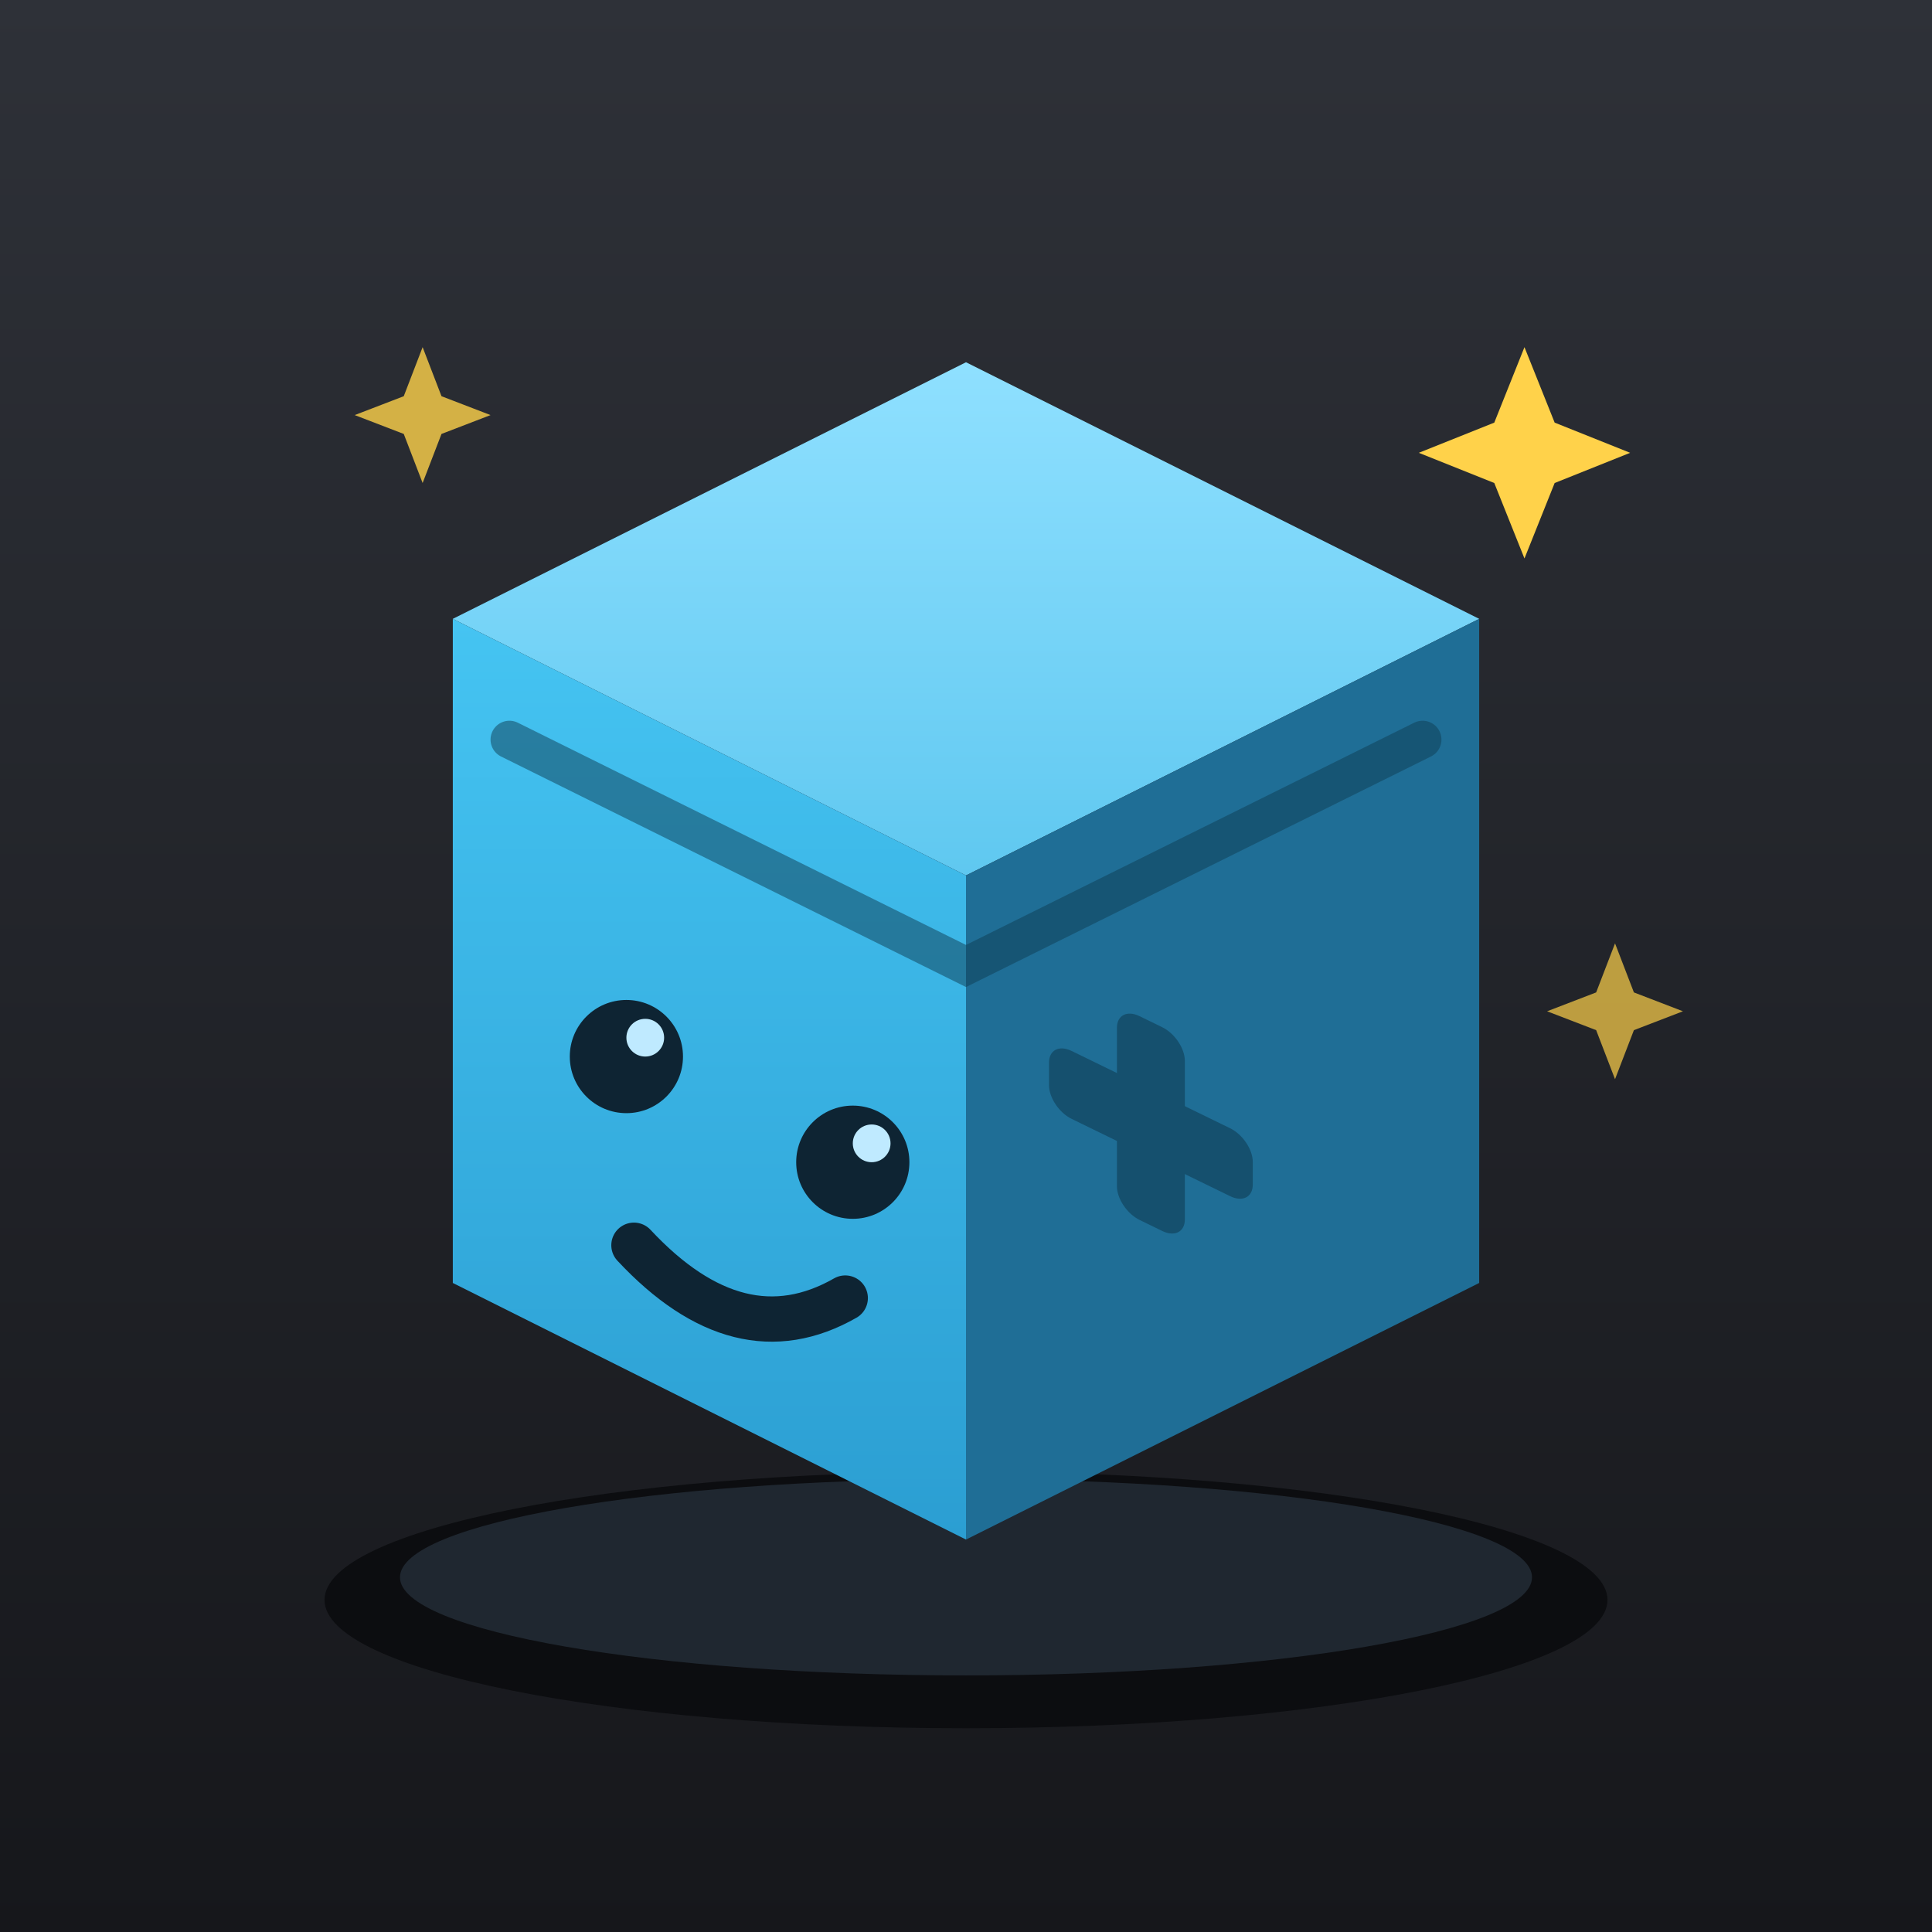
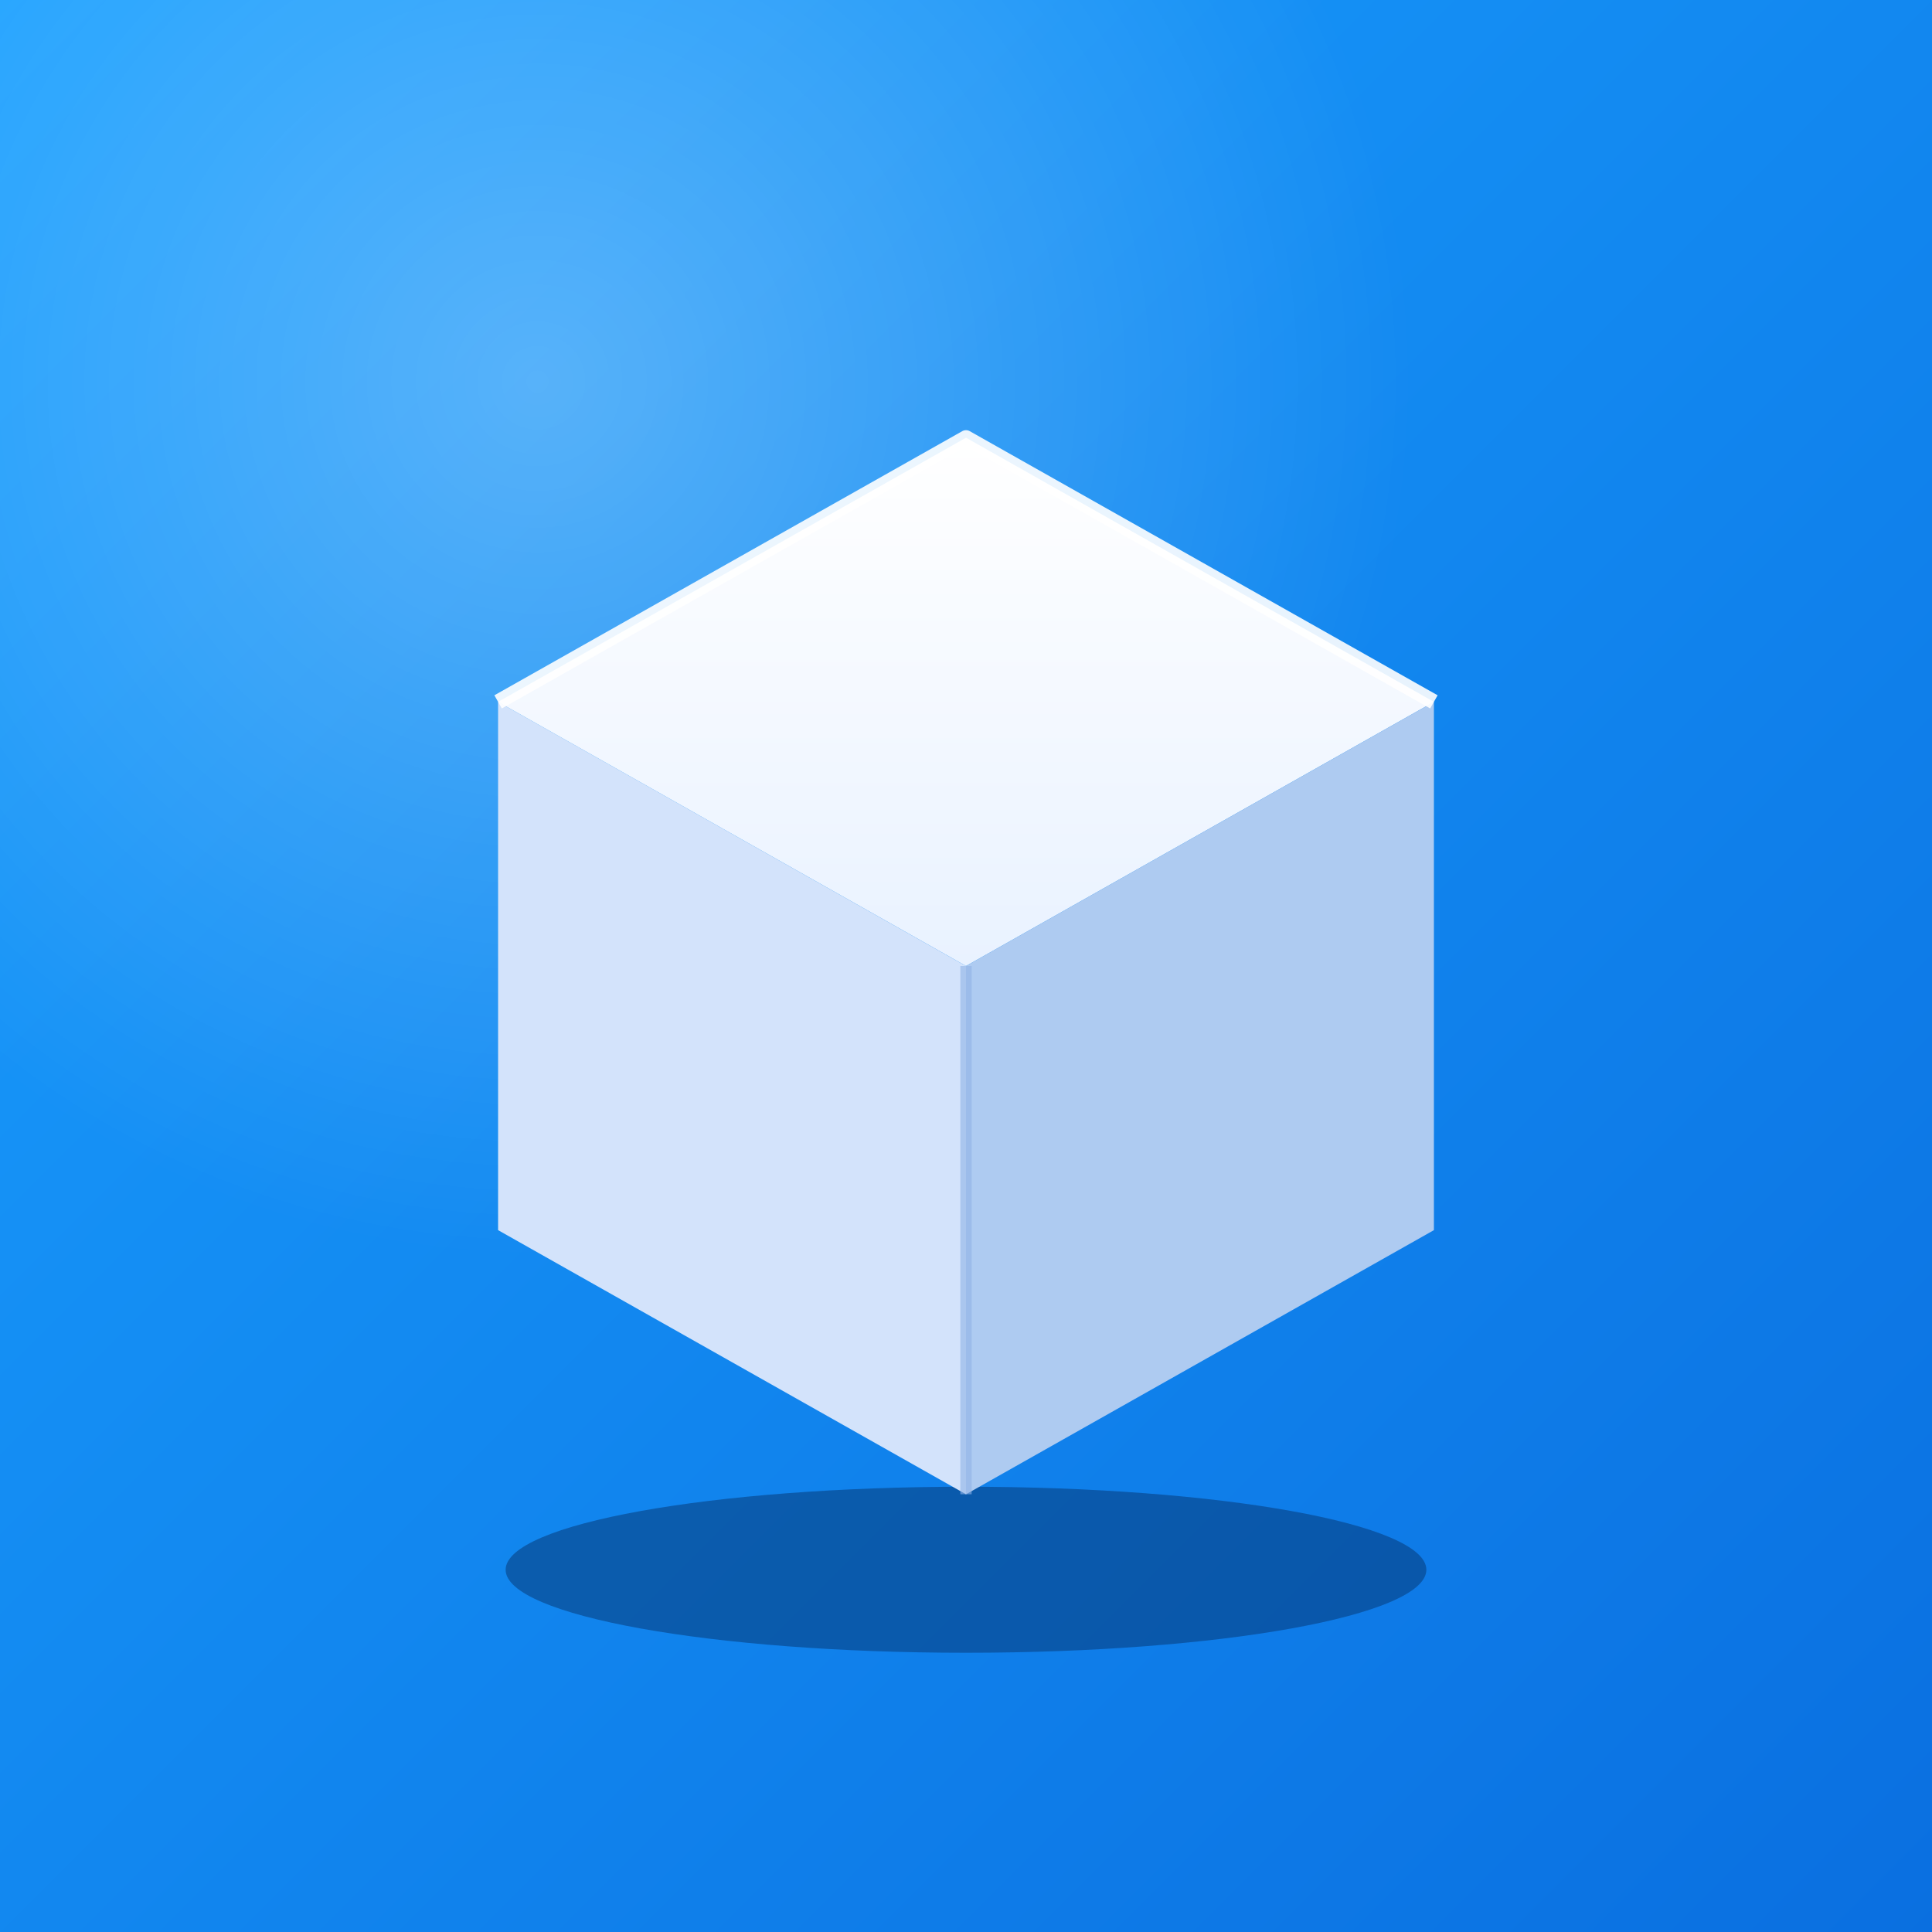
<svg xmlns="http://www.w3.org/2000/svg" viewBox="0 0 512 512">
  <defs>
-     <linearGradient id="bg" x1="0" y1="0" x2="0" y2="1">
-       <stop offset="0" stop-color="#2e3138" />
-       <stop offset="1" stop-color="#16171b" />
+     <linearGradient id="cbBg" x1="0" y1="0" x2="1" y2="1">
+       <stop offset="0" stop-color="#1aa0ff" />
+       <stop offset="1" stop-color="#0a6fe0" />
    </linearGradient>
-     <linearGradient id="front" x1="0" y1="0" x2="0" y2="1">
-       <stop offset="0" stop-color="#45c4f2" />
-       <stop offset="1" stop-color="#2b9ed2" />
+     <linearGradient id="cbTop" x1="0" y1="0" x2="0" y2="1">
+       <stop offset="0" stop-color="#ffffff" />
+       <stop offset="1" stop-color="#e9f2ff" />
    </linearGradient>
-     <linearGradient id="top" x1="0" y1="0" x2="0" y2="1">
-       <stop offset="0" stop-color="#8fe0ff" />
-       <stop offset="1" stop-color="#5fc8f0" />
-     </linearGradient>
+     <radialGradient id="cbGloss" cx="0.28" cy="0.2" r="0.9">
+       <stop offset="0" stop-color="#ffffff" stop-opacity="0.28" />
+       <stop offset="0.5" stop-color="#ffffff" stop-opacity="0" />
+     </radialGradient>
  </defs>
-   <rect width="512" height="512" fill="url(#bg)" />
-   <ellipse cx="256" cy="424" rx="170" ry="34" fill="#0c0d10" />
-   <ellipse cx="256" cy="418" rx="150" ry="26" fill="#1f2730" />
-   <polygon points="256,96 392,164 256,232 120,164" fill="url(#top)" />
-   <polygon points="120,164 256,232 256,408 120,340" fill="url(#front)" />
-   <polygon points="392,164 256,232 256,408 392,340" fill="#1f6e96" />
-   <polyline points="135,196 256,256 377,196" fill="none" stroke="#0e3c52" stroke-width="10" stroke-linecap="round" opacity="0.5" />
-   <circle cx="166" cy="280" r="15" fill="#0e2433" />
-   <circle cx="226" cy="308" r="15" fill="#0e2433" />
-   <circle cx="171" cy="275" r="5" fill="#bfeaff" />
-   <circle cx="231" cy="303" r="5" fill="#bfeaff" />
-   <path d="M168 330 q28 30 56 14" fill="none" stroke="#0e2433" stroke-width="12" stroke-linecap="round" />
-   <g fill="#15506e">
-     <rect x="296" y="282" width="18" height="54" rx="6" transform="skewY(26) translate(0,-160)" />
-     <rect x="278" y="300" width="54" height="18" rx="6" transform="skewY(26) translate(0,-160)" />
-   </g>
-   <g fill="#ffd24a">
-     <path d="M404 92 l8 20 20 8 -20 8 -8 20 -8 -20 -20 -8 20 -8 z" />
-     <path d="M112 92 l5 13 13 5 -13 5 -5 13 -5 -13 -13 -5 13 -5 z" opacity="0.8" />
-     <path d="M428 250 l5 13 13 5 -13 5 -5 13 -5 -13 -13 -5 13 -5 z" opacity="0.7" />
-   </g>
+   <rect width="512" height="512" fill="url(#cbBg)" />
+   <rect width="512" height="512" fill="url(#cbGloss)" />
+   <ellipse cx="256" cy="416" rx="122" ry="22" fill="#063a78" opacity="0.55" />
+   <polygon points="256,116 380,186 256,256 132,186" fill="url(#cbTop)" />
+   <polygon points="132,186 256,256 256,396 132,326" fill="#d3e3fb" />
+   <polygon points="380,186 256,256 256,396 380,326" fill="#aecbf1" />
+   <polyline points="132,186 256,116 380,186" fill="none" stroke="#ffffff" stroke-width="4" stroke-linejoin="round" opacity="0.9" />
+   <line x1="256" y1="256" x2="256" y2="396" stroke="#8fb2e6" stroke-width="3" opacity="0.6" />
</svg>
